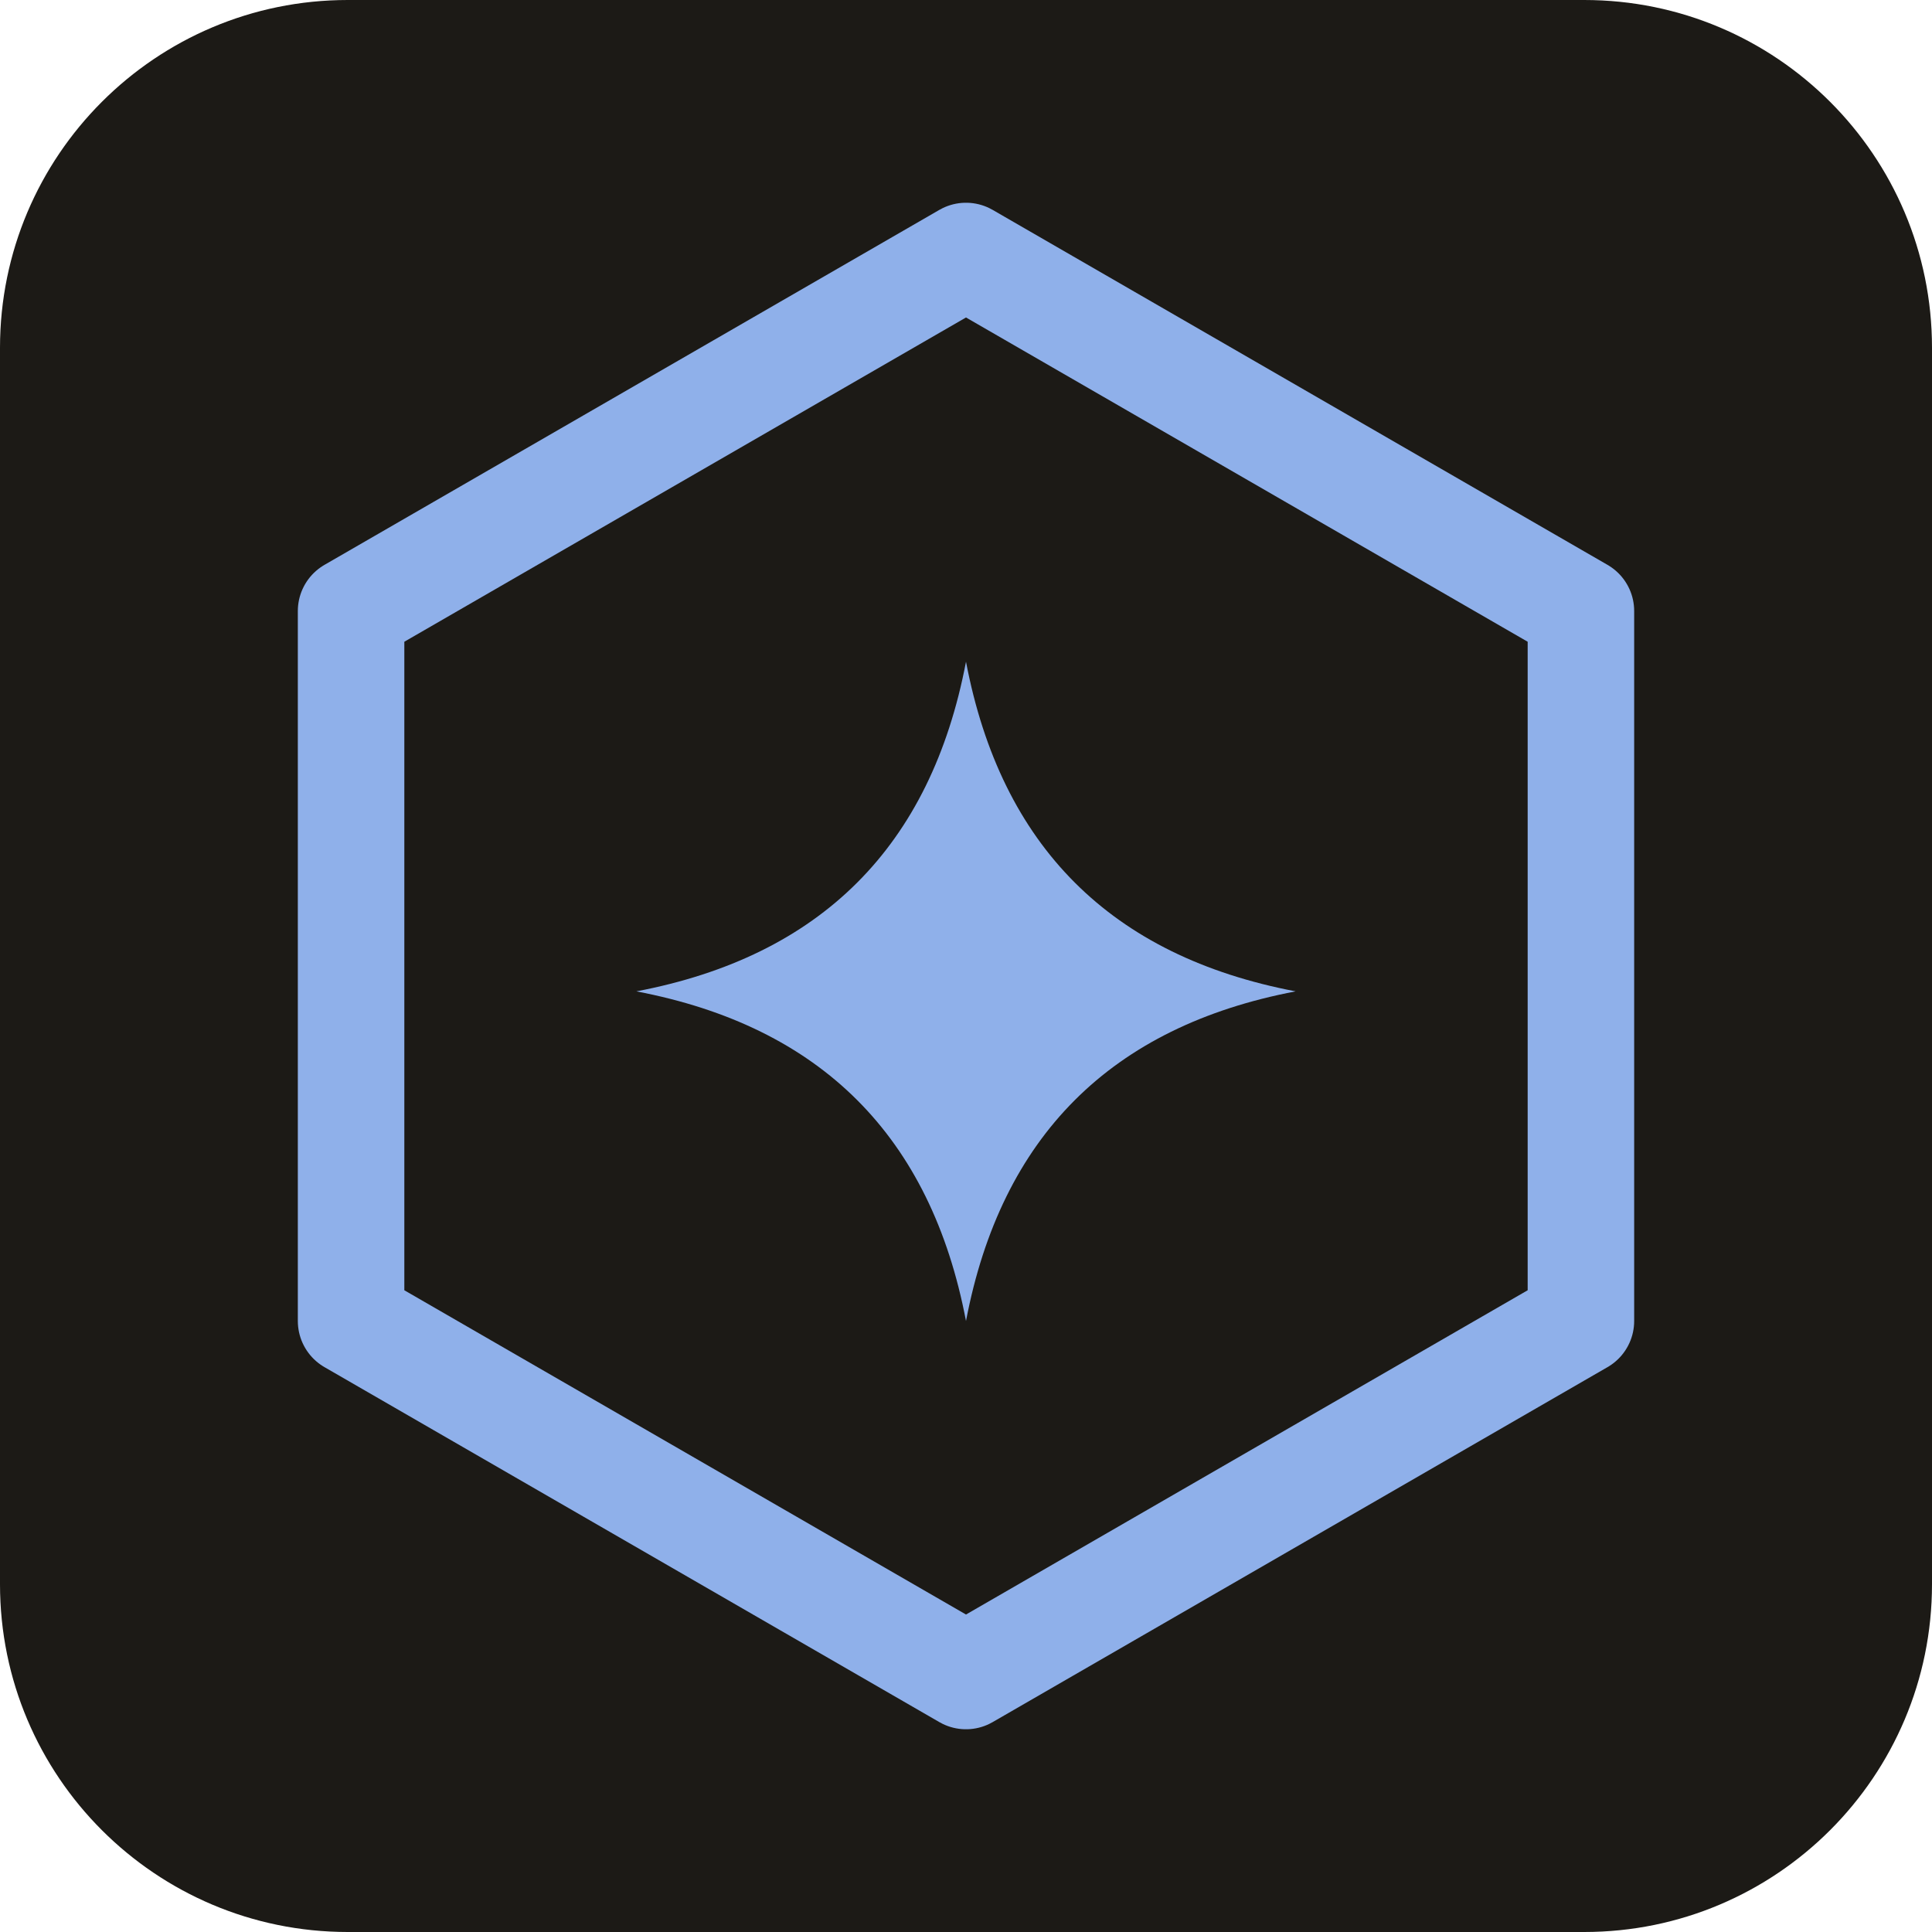
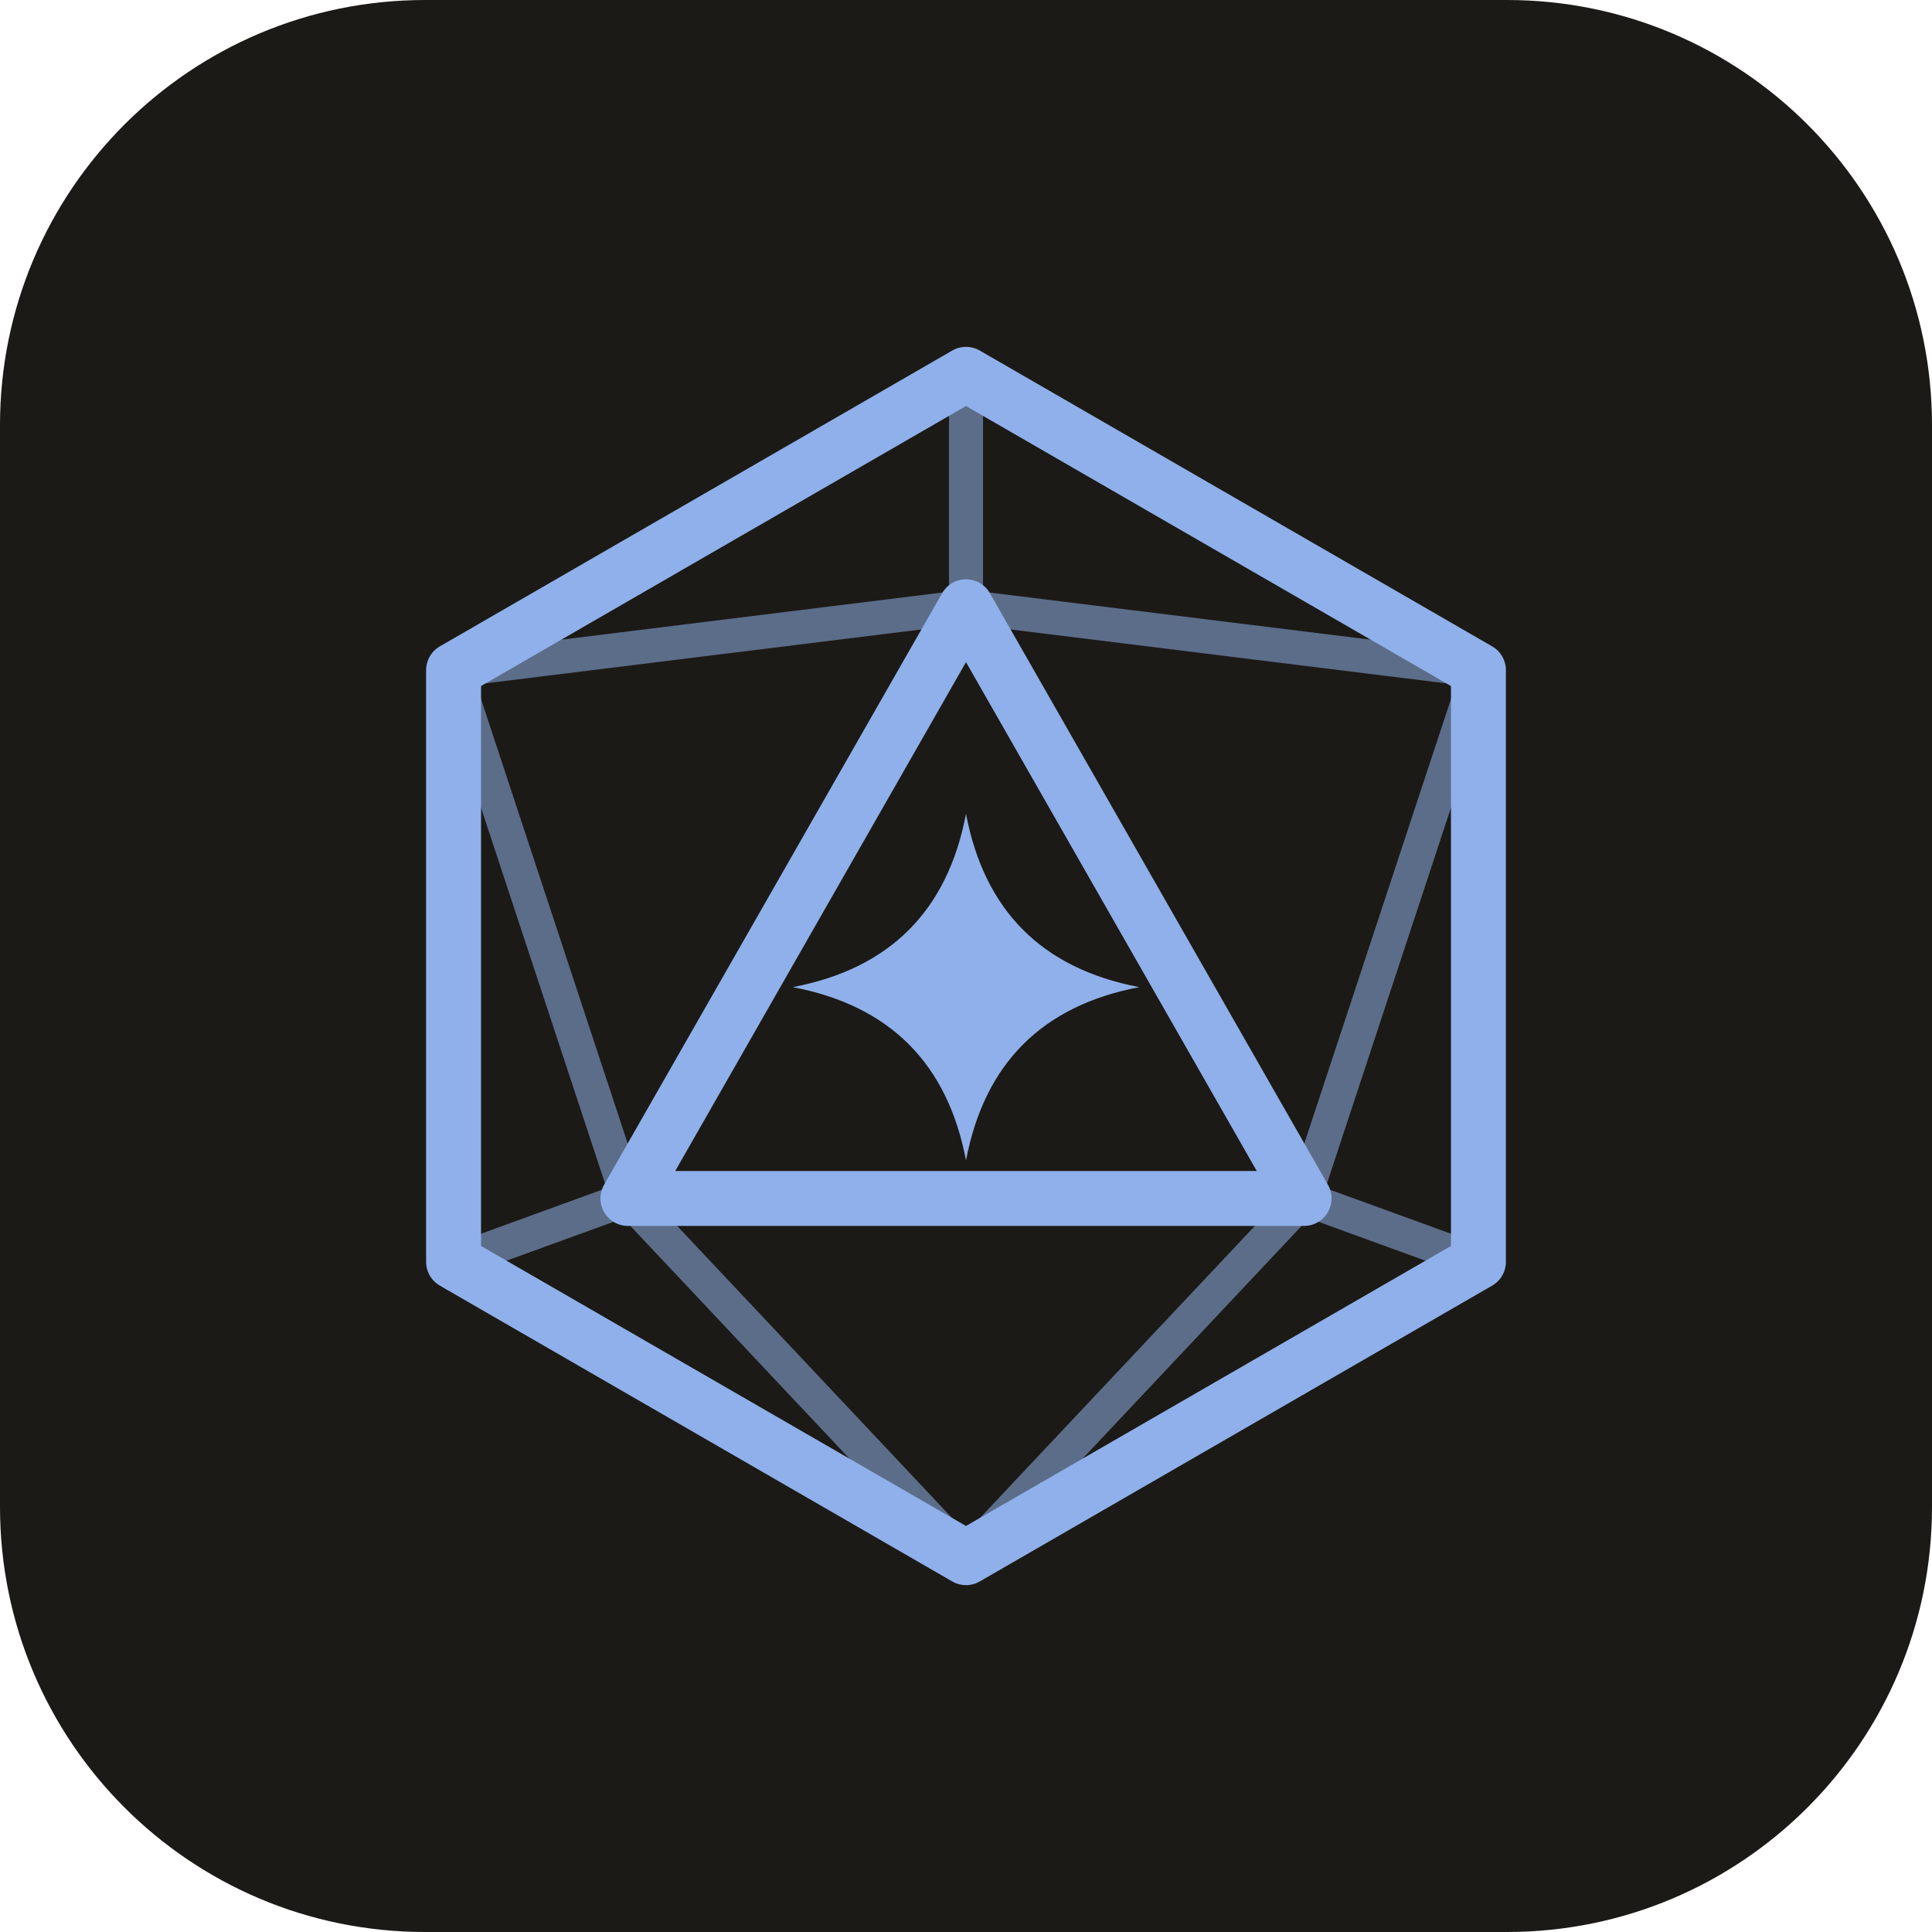
<svg xmlns="http://www.w3.org/2000/svg" viewBox="0 0 64 64">
-   <rect width="64" height="64" rx="11.52" fill="#1c1a16" />
-   <g transform="translate(5.12 5.12) scale(0.84)">
-     <path d="M32 4 L56.25 18 L56.25 46 L32 60 L7.75 46 L7.75 18 Z" fill="none" stroke="#8fb0ea" stroke-width="4.2" stroke-linejoin="round" stroke-linecap="round" />
-     <path d="M32 20 Q34.08 30.92 45 33 Q34.08 35.08 32 46 Q29.92 35.08 19 33 Q29.92 30.92 32 20 Z" fill="#8fb0ea" />
+   <rect width="64" height="64" rx="14.08" fill="#1c1a16" />
+   <g transform="translate(9.6 9.6) scale(0.7)">
+     <path d="M32 4 L56.25 18 L56.25 46 L32 60 L7.75 46 L7.75 18 Z" fill="none" stroke="#8fb0ea" stroke-width="2.6" stroke-linejoin="round" stroke-linecap="round" />
+     <path d="M32 15 L48 43 L16 43 Z" fill="none" stroke="#8fb0ea" stroke-width="2.6" stroke-linejoin="round" stroke-linecap="round" />
+     <path d="M32 4 L32 15 M7.75 18 L32 15 M56.25 18 L32 15 M7.75 18 L16 43 M7.75 46 L16 43 M32 60 L16 43 M32 60 L48 43 M56.25 46 L48 43 M56.25 18 L48 43" fill="none" stroke="#8fb0ea" stroke-width="1.612" stroke-linejoin="round" stroke-linecap="round" opacity="0.55" />
+     <path d="M32 24.8 Q33.312 31.688 40.2 33 Q33.312 34.312 32 41.2 Q30.688 34.312 23.8 33 Q30.688 31.688 32 24.8 Z" fill="#8fb0ea" />
  </g>
</svg>
